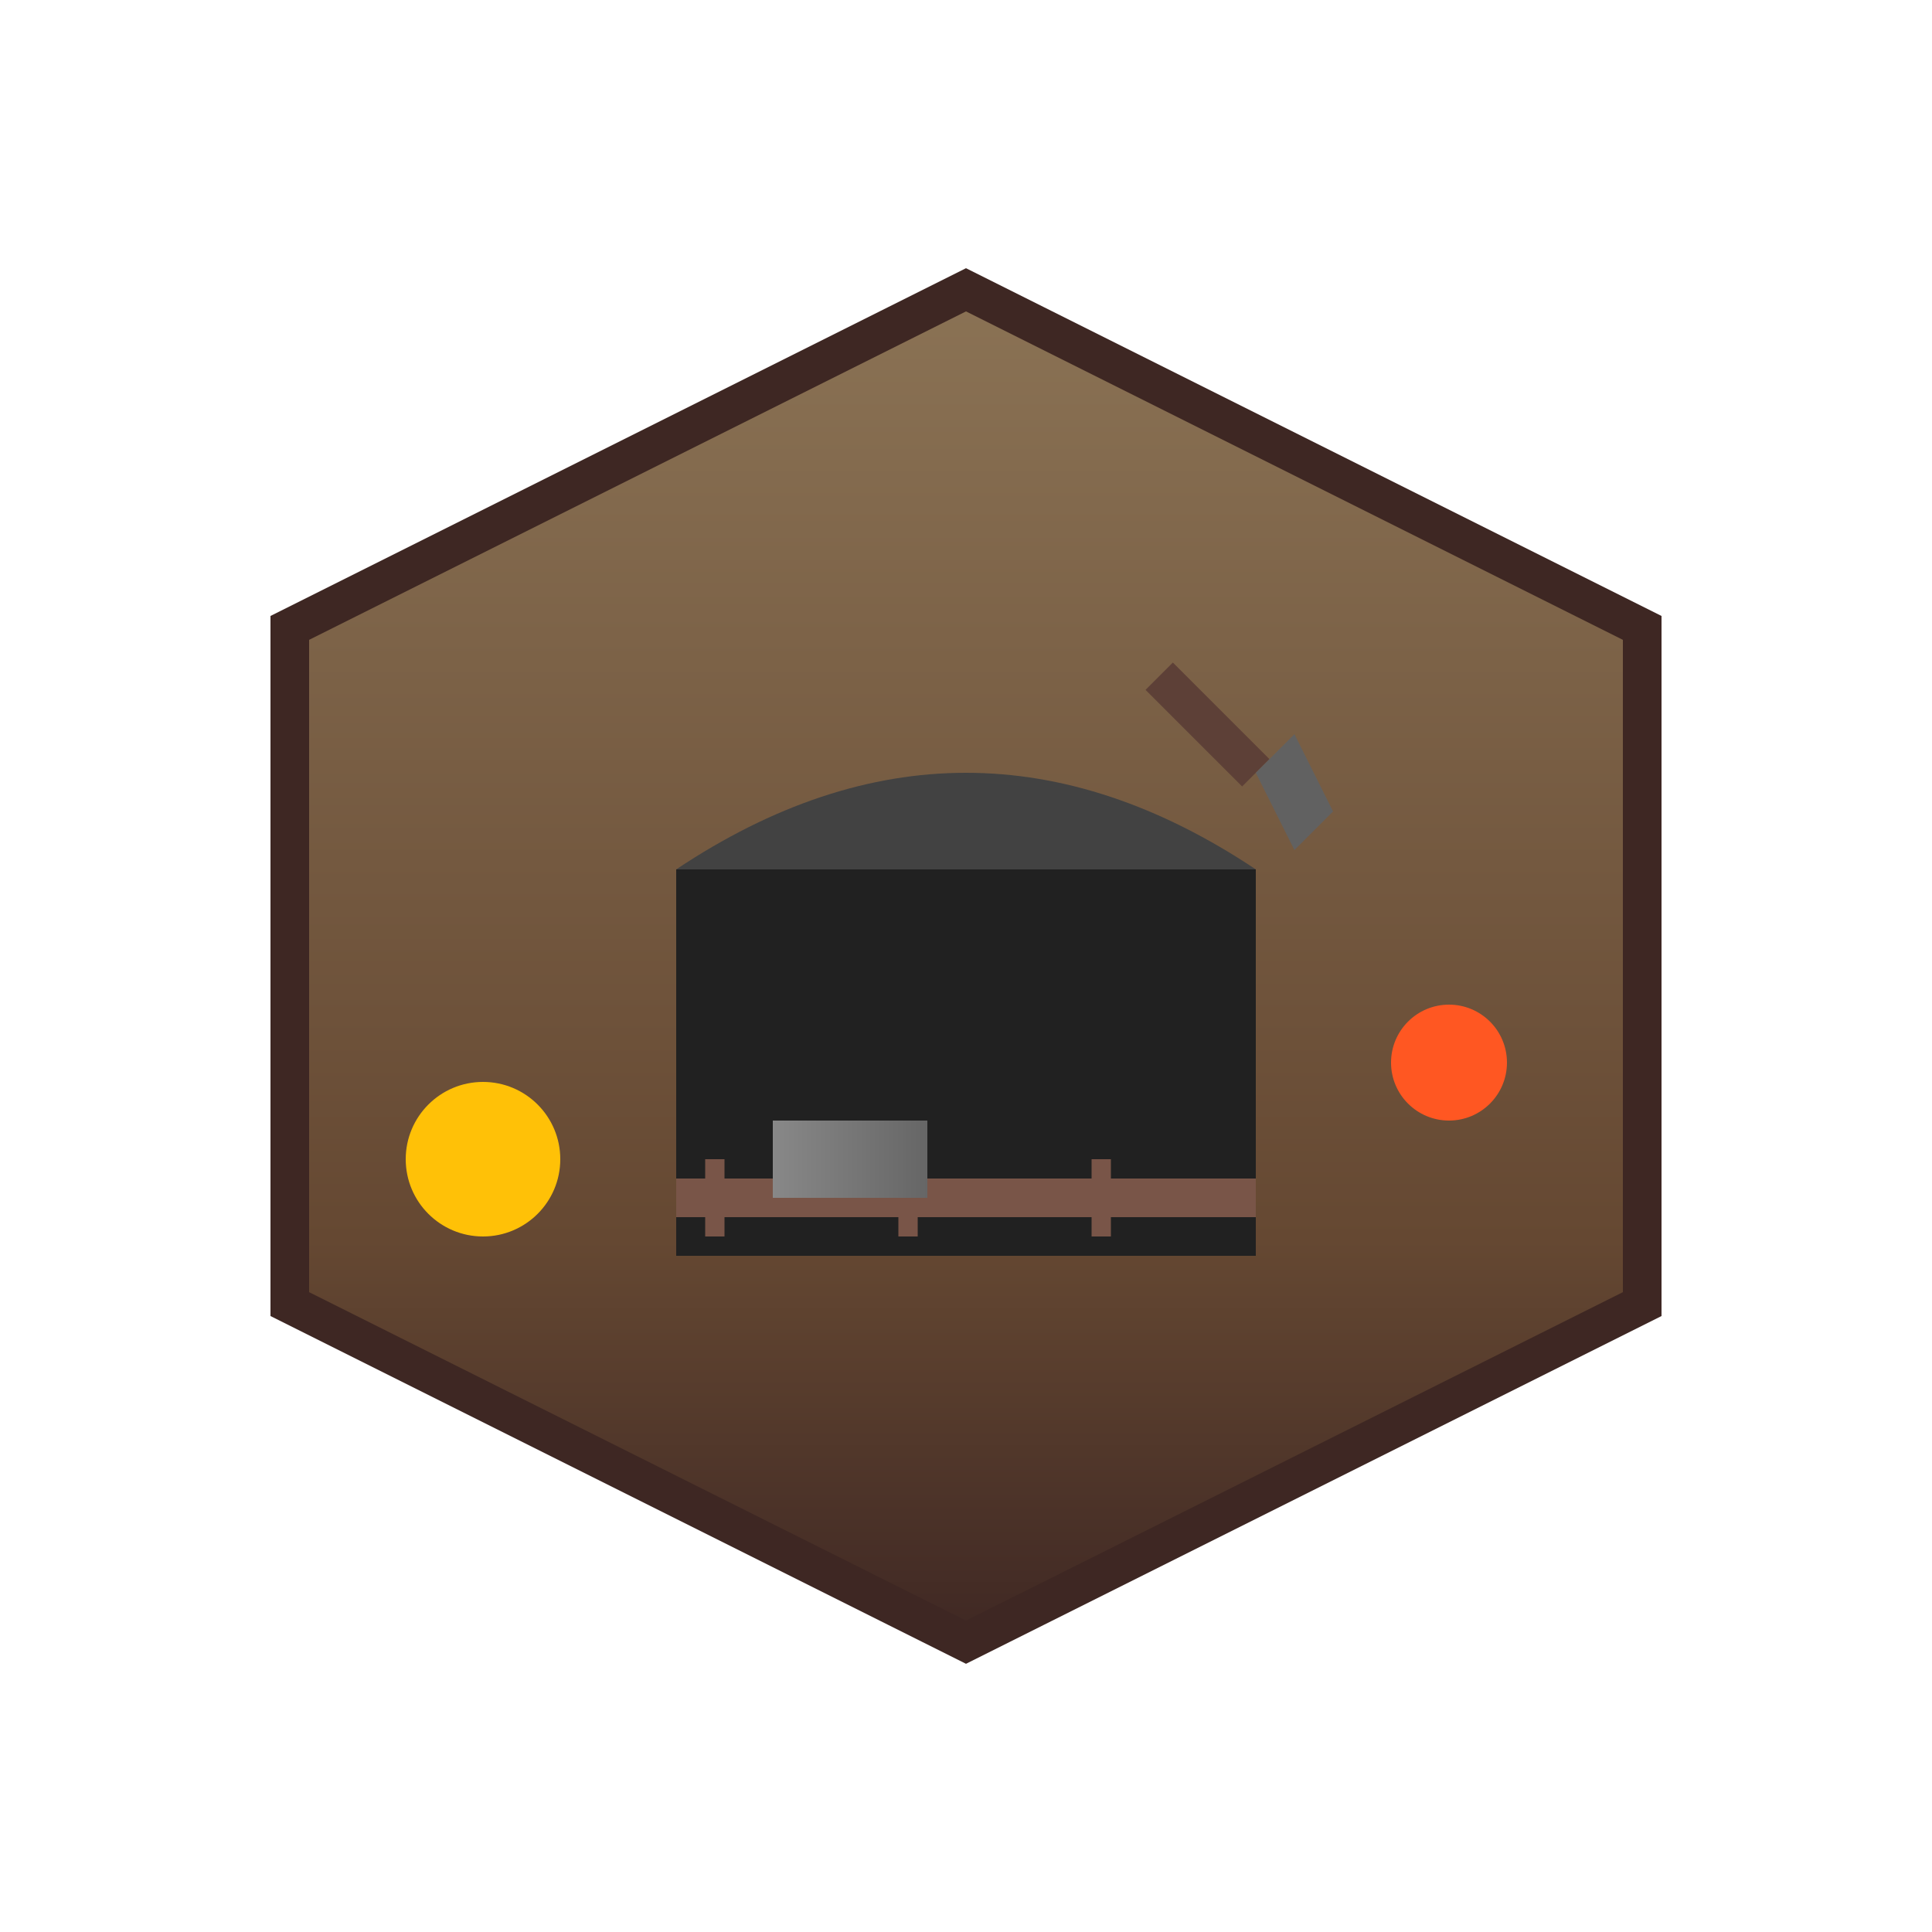
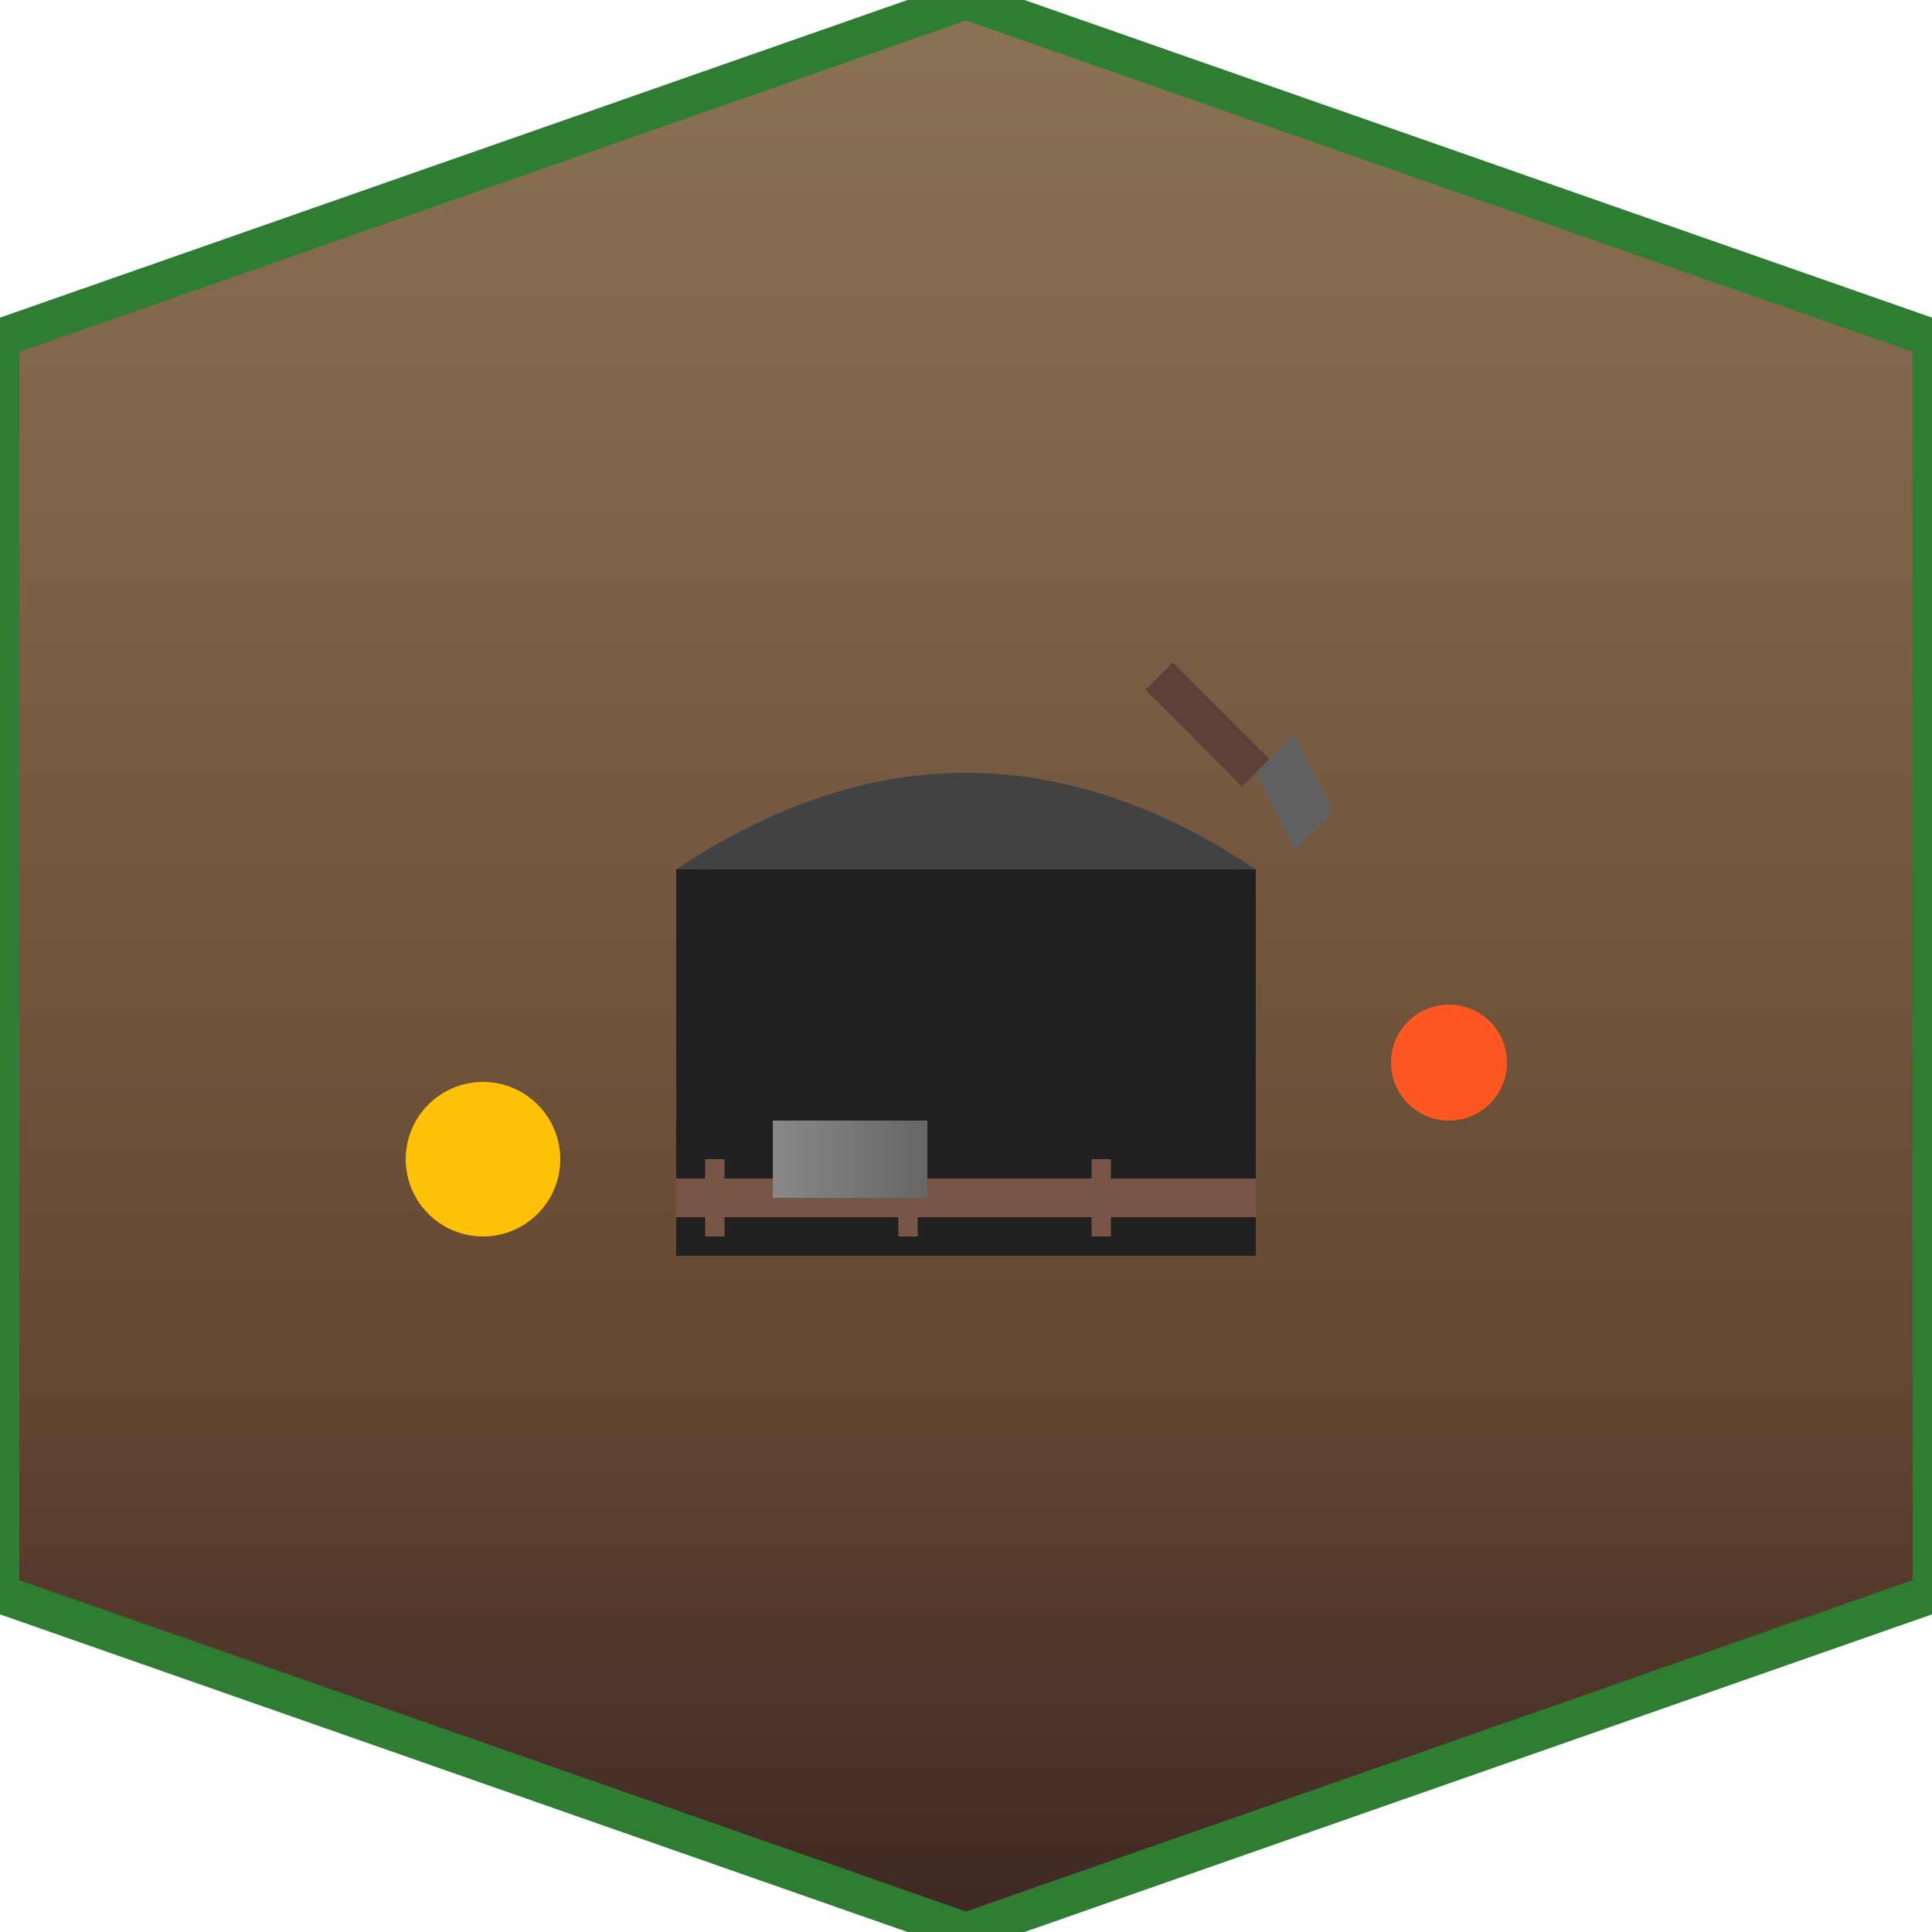
<svg xmlns="http://www.w3.org/2000/svg" viewBox="0 0 100 100">
  <defs>
    <linearGradient id="playerColor">
      <stop offset="0%" stop-color="#888888" />
      <stop offset="100%" stop-color="#666666" />
    </linearGradient>
    <linearGradient id="mountainGrad" x1="0%" y1="0%" x2="0%" y2="100%">
      <stop offset="0%" stop-color="#8b7355" />
      <stop offset="70%" stop-color="#654832" />
      <stop offset="100%" stop-color="#3e2723" />
    </linearGradient>
  </defs>
-   <polygon points="50,15 85,32.5 85,67.5 50,85 15,67.5 15,32.5" fill="url(#mountainGrad)" stroke="#3e2723" stroke-width="2" />
+   <polygon points="50,0 100,17.5 100,82.5 50,100 0,82.5 0,17.5" fill="url(#mountainGrad)" stroke="#2e7d32" stroke-width="2" />
  <rect x="35" y="45" width="30" height="20" fill="#212121" />
  <path d="M35 45 Q50 35 65 45" fill="#424242" />
  <line x1="35" y1="62" x2="65" y2="62" stroke="#795548" stroke-width="2" />
  <line x1="37" y1="60" x2="37" y2="64" stroke="#795548" stroke-width="1" />
  <line x1="47" y1="60" x2="47" y2="64" stroke="#795548" stroke-width="1" />
  <line x1="57" y1="60" x2="57" y2="64" stroke="#795548" stroke-width="1" />
  <rect x="40" y="58" width="8" height="4" fill="url(#playerColor)" />
  <circle cx="25" cy="60" r="4" fill="#ffc107" />
  <circle cx="75" cy="55" r="3" fill="#ff5722" />
  <line x1="60" y1="35" x2="65" y2="40" stroke="#5d4037" stroke-width="2" />
  <polygon points="65,40 67,38 69,42 67,44" fill="#616161" />
</svg>
